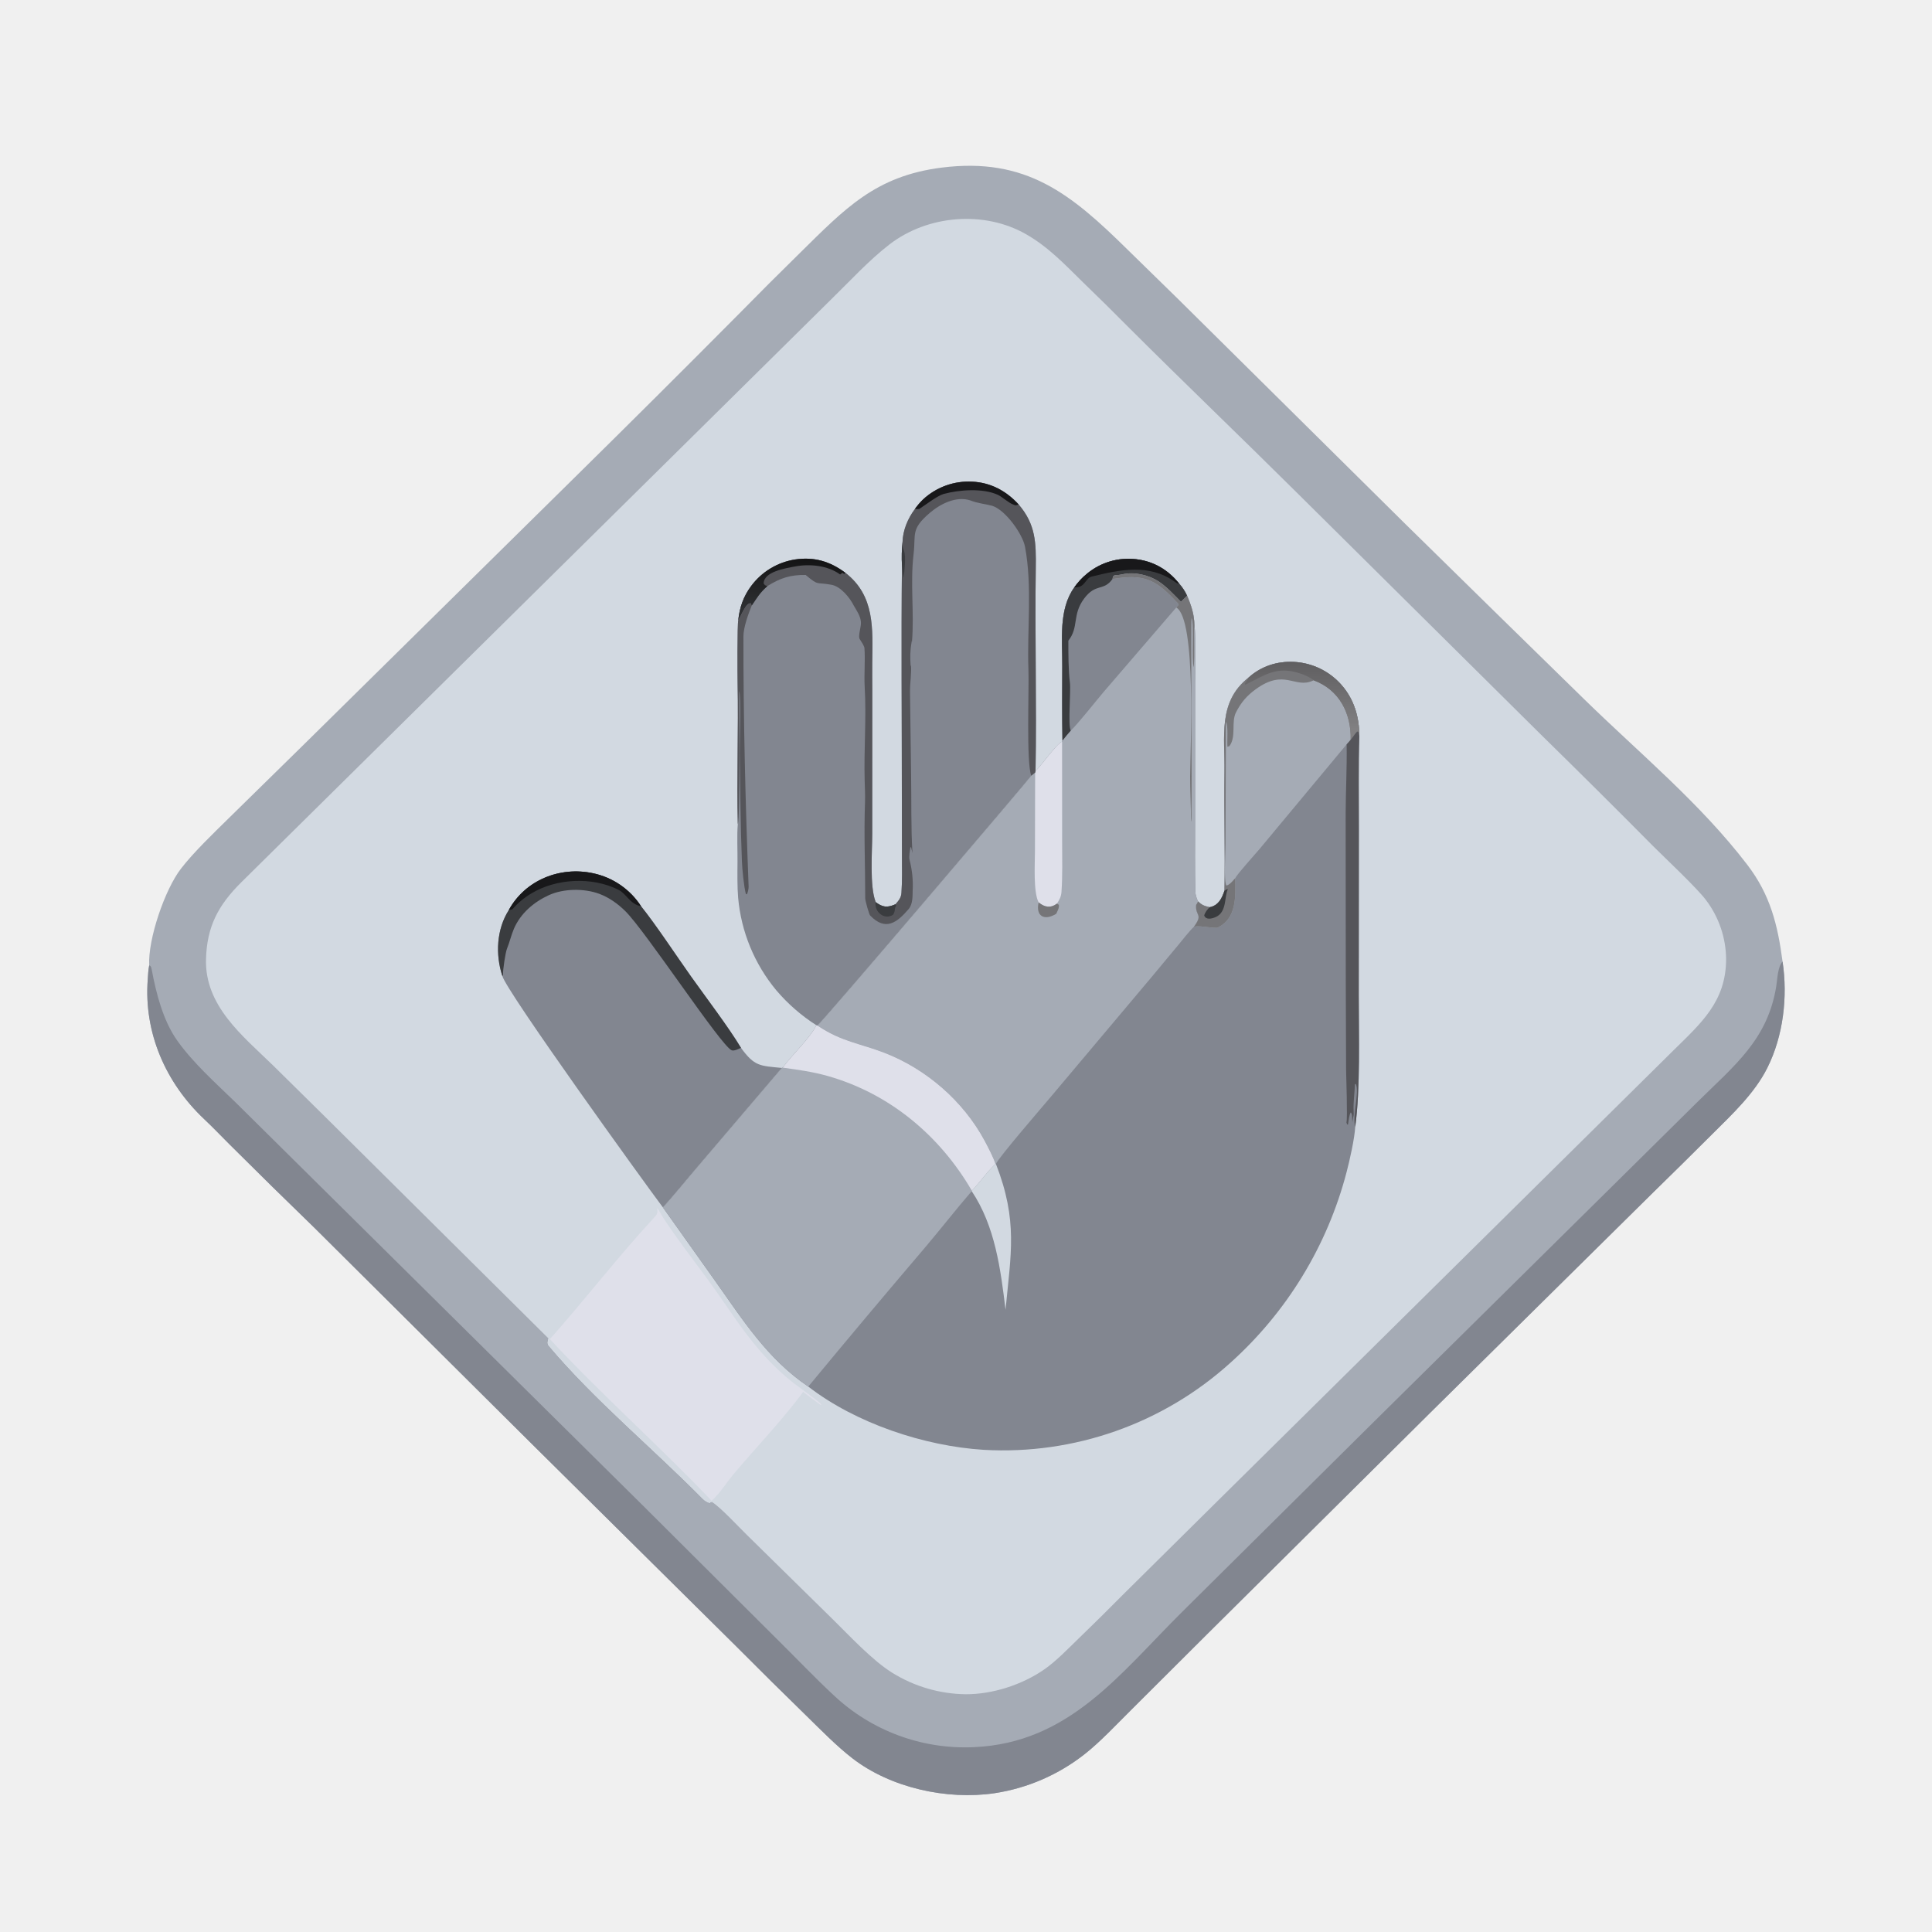
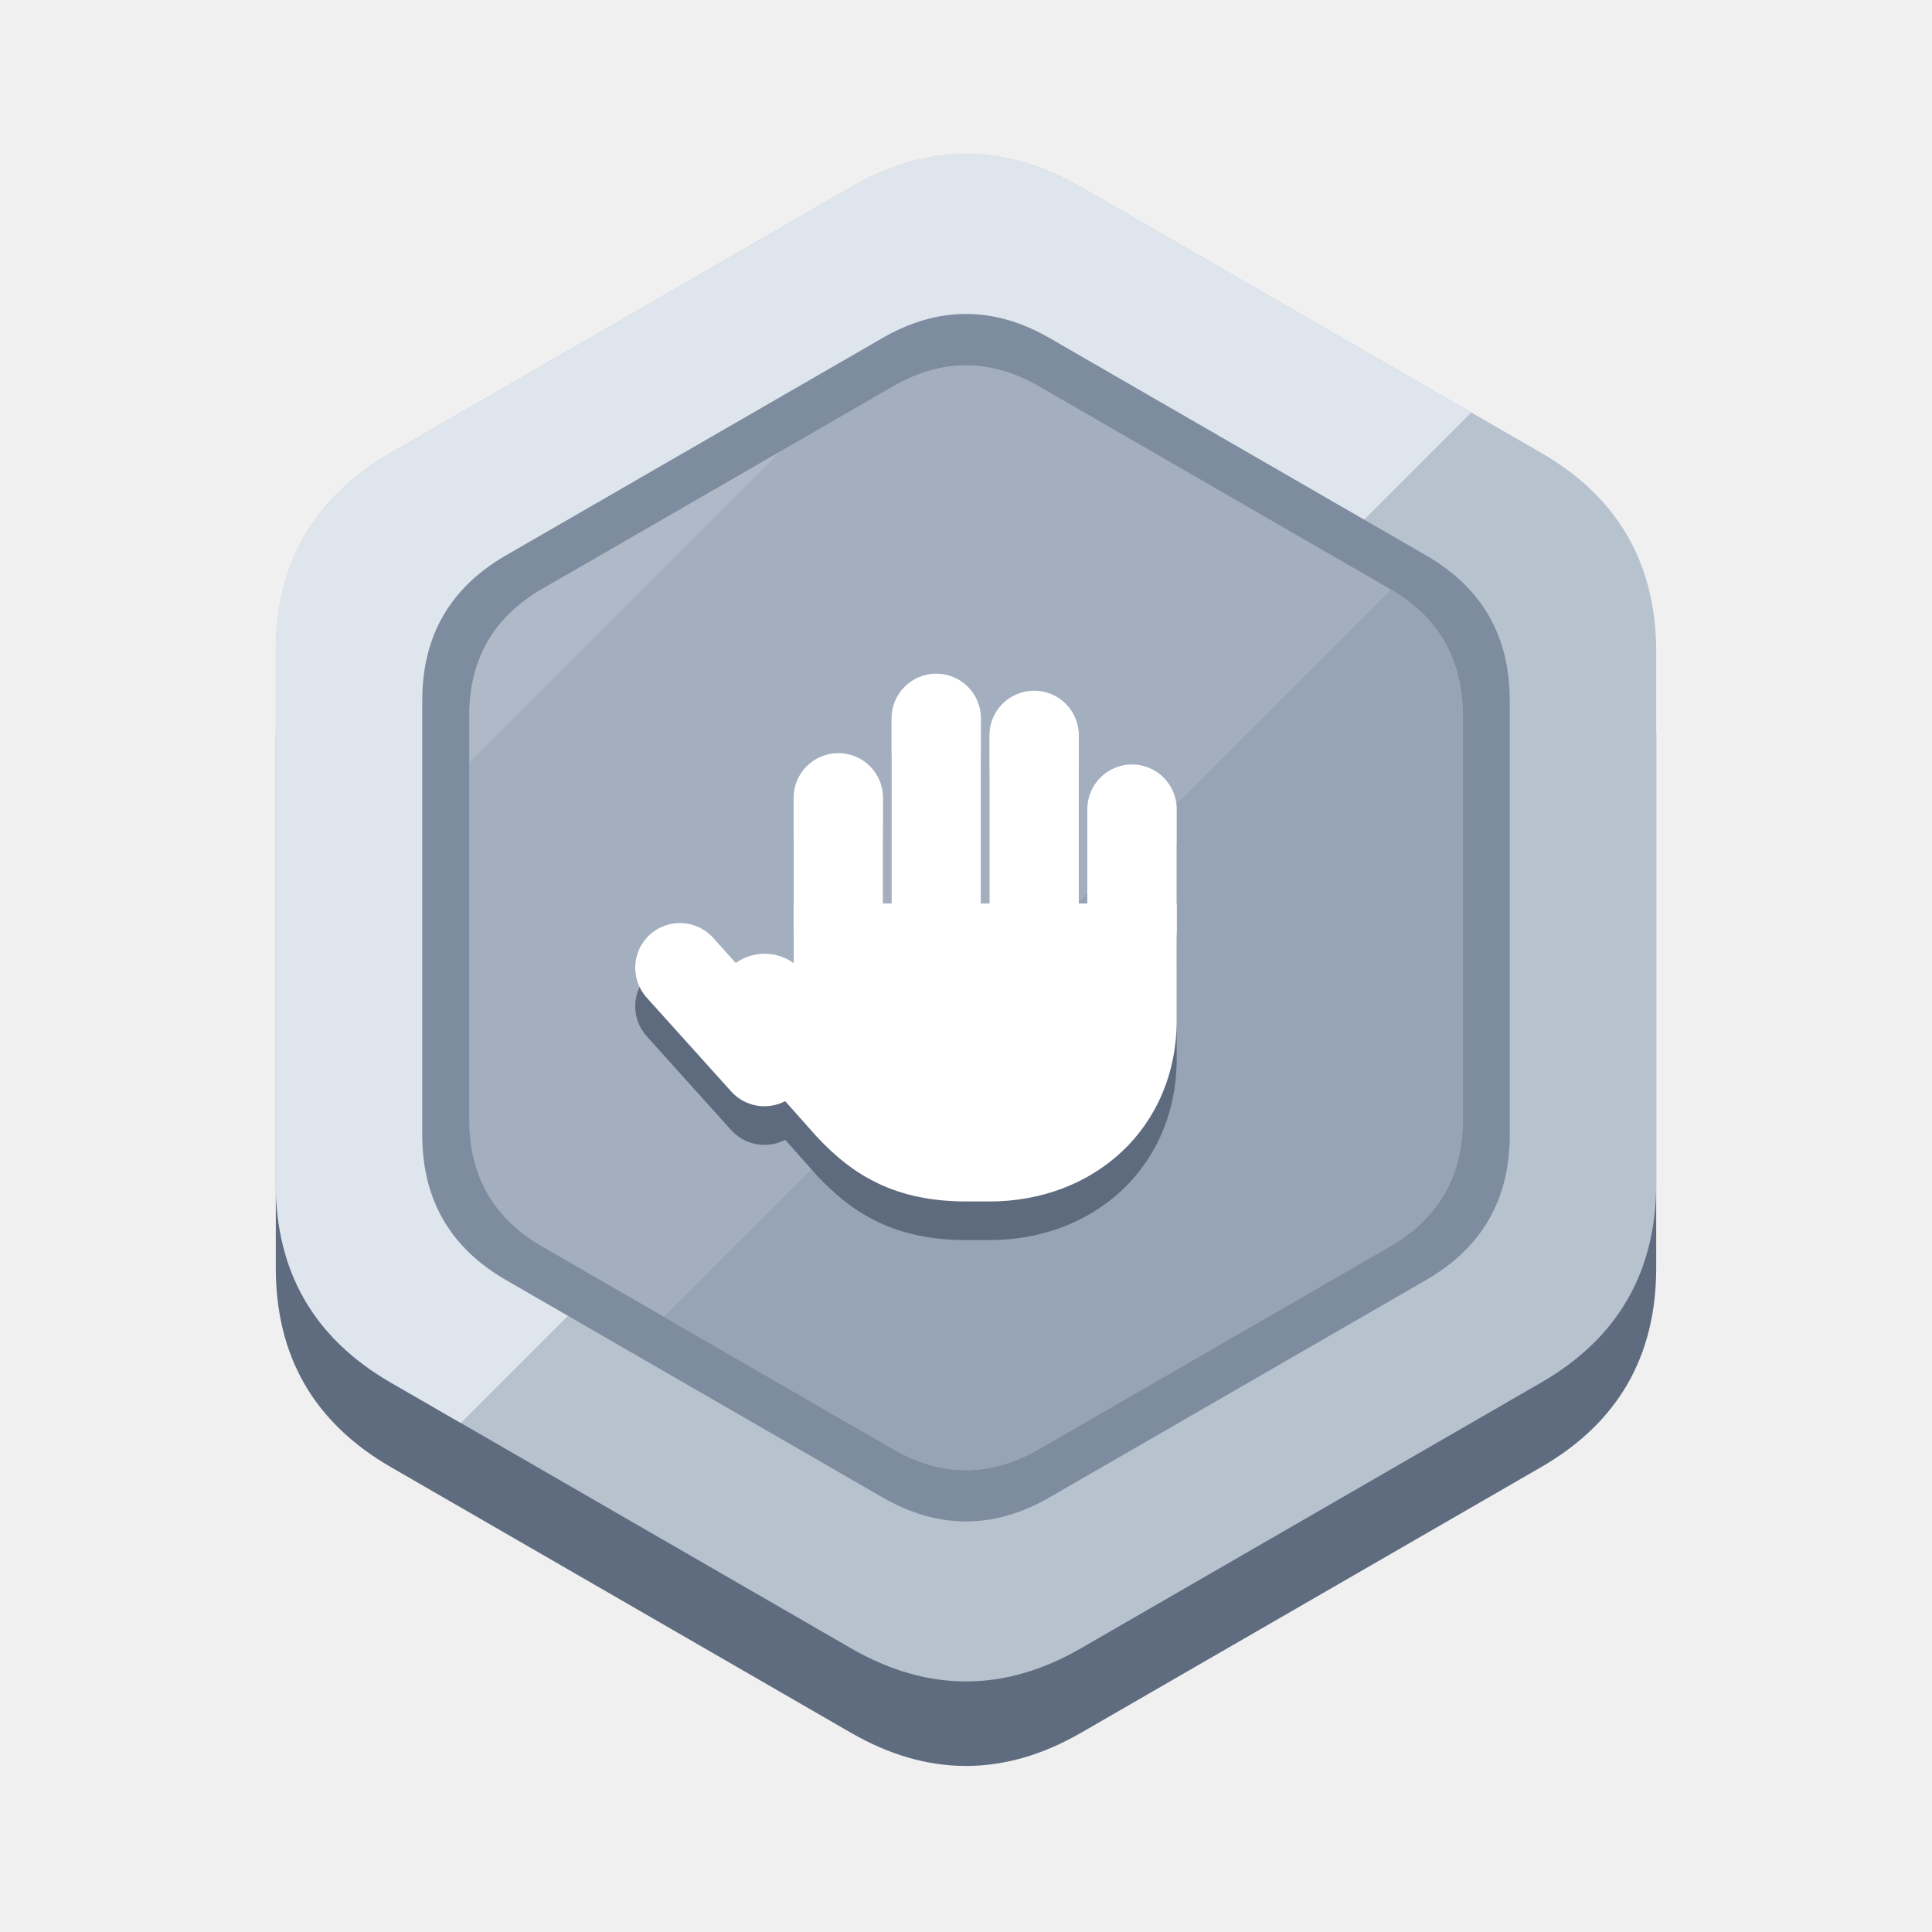
- <svg xmlns="http://www.w3.org/2000/svg" width="1024" height="1024" viewBox="0 0 1024 1024">
-   <path fill="#A5ABB5" d="M79.076 511.692C78.353 497.867 87.345 471.449 95.935 460.382C102.88 451.433 112.933 441.861 121.092 433.818L161.105 394.548L304.738 252.92C333.627 224.468 362.36 195.858 390.935 167.091C401.888 155.931 412.949 144.879 424.117 133.934C447.781 110.652 464.011 93.258 499.089 88.838C544.011 83.177 567.781 102.888 597.766 132.438L624.136 158.214L744.926 277.787C776.388 308.734 808.005 339.644 839.607 370.555C868.831 399.14 901.059 425.592 926.122 458.364C938.324 474.32 942.227 490.211 944.79 509.627C947.615 528.281 945.2 549.066 936.717 565.998C929.896 579.611 918.054 590.624 907.393 601.234C896.945 611.671 886.436 622.048 875.868 632.365L758.328 748.512L639.732 866.224L599.515 906.313C591.977 913.785 583.199 923.191 575.015 929.63C561.126 940.602 544.622 947.773 527.124 950.438C501.82 954.158 472.067 947.621 451.753 931.909C443.514 925.537 435.231 917.054 427.713 909.702C415.132 897.449 402.648 885.097 390.261 872.647L282.267 765.703L166.867 650.978C151.672 636.265 136.588 621.439 121.614 606.501C117.231 602.13 112.75 597.428 108.307 593.247C87.822 573.97 76.17 547.386 78.312 519.121C78.505 516.579 78.541 514.246 79.076 511.692Z" />
-   <path fill="#828690" d="M944.79 509.627C947.615 528.281 945.2 549.066 936.717 565.998C929.896 579.611 918.054 590.624 907.393 601.234C896.945 611.671 886.436 622.048 875.868 632.365L758.328 748.512L639.732 866.224L599.515 906.313C591.977 913.785 583.199 923.191 575.015 929.63C561.126 940.602 544.622 947.773 527.124 950.438C501.82 954.158 472.067 947.621 451.753 931.909C443.514 925.537 435.231 917.054 427.713 909.702C415.132 897.449 402.648 885.097 390.261 872.647L282.267 765.703L166.867 650.978C151.672 636.265 136.588 621.439 121.614 606.501C117.231 602.13 112.75 597.428 108.307 593.247C87.822 573.97 76.17 547.386 78.312 519.121C78.505 516.579 78.541 514.246 79.076 511.692C79.916 511.758 80.243 512.944 80.389 513.74C82.688 526.283 86.43 540.908 93.851 551.401C102.394 563.48 114.45 574.158 124.989 584.412L340.144 797.365L413.12 870.066C422.735 879.56 431.9 889.255 441.873 898.516C461.836 917.328 488.565 927.257 515.969 926.04C566.785 923.921 593.491 887.119 626.648 854.246L728.259 753.497L857.557 625.735L899.786 583.964C919.181 564.798 936.921 551.083 941.449 522.732C942.089 518.724 942.206 512.438 944.79 509.627Z" />
-   <path fill="#D2D9E1" d="M290.75 709.438L172.664 592.253L144.753 564.728C128.54 548.95 108.473 533.162 109.188 508.299C109.686 490.988 115.707 479.782 127.746 467.769L367.688 230.68L440.178 159.027C450.209 149.274 460.444 138.021 471.443 129.547C491.671 113.961 521.587 111.422 543.837 124.142C555.703 130.926 564.329 140.144 573.938 149.561C582.004 157.342 589.982 165.215 597.87 173.177C627.315 202.593 657.379 231.353 686.894 260.656L817.391 390.011C837.177 409.389 856.817 428.915 876.31 448.587C882.936 455.197 899.526 470.719 904.318 477.2C911.075 486.175 914.775 497.081 914.872 508.315C914.867 530.883 901.546 542.346 886.846 556.837L648.216 792.72L595.229 845.175C587.42 853.075 579.519 860.884 571.527 868.601C566.02 873.935 559.705 880.502 553.51 884.807C541.774 892.961 526.059 898.061 511.794 897.979C498.102 897.806 484.716 893.908 473.073 886.702C462.394 880.141 450.28 866.976 440.975 857.857L396.119 813.788C391.826 809.643 381.691 798.618 377.147 795.957L376.003 796.518C374.783 796.085 373.546 795.39 372.631 794.461C345.743 767.184 315.666 742.552 290.917 713.266C289.895 712.057 290.438 710.718 290.75 709.438Z" />
-   <path fill="#DFE0EA" d="M291.441 709.768C310.141 688.767 327.534 666.031 346.728 645.324C348.519 643.392 348.68 642.737 348.21 640.206C349.486 641.627 350.615 644.062 351.748 645.791C360.593 659.279 370.895 671.992 380.118 685.125C387.359 695.435 392.935 704.156 401.154 713.977C406.559 720.507 412.579 726.502 419.132 731.879C421.985 734.253 434.288 742.859 435.355 744.351L434.969 744.644C432.062 742.491 428.458 739.972 425.709 737.717C414.939 752.374 400.635 767.273 388.817 781.317C384.373 786.6 382.03 791.051 377.152 795.425L377.147 795.957L376.003 796.518C374.783 796.085 373.546 795.39 372.631 794.461C345.743 767.184 315.666 742.552 290.917 713.266C289.895 712.057 290.438 710.718 290.75 709.438L291.441 709.768Z" />
-   <path fill="#D2D9E1" d="M290.75 709.438L291.441 709.768C318.492 738.876 349.683 766.611 377.152 795.425L377.147 795.957L376.003 796.518C374.783 796.085 373.546 795.39 372.631 794.461C345.743 767.184 315.666 742.552 290.917 713.266C289.895 712.057 290.438 710.718 290.75 709.438Z" />
-   <path fill="#828690" d="M569.42 311.294C571.313 308.59 573.572 306.161 576.132 304.078C583.4 298.053 592.824 295.281 602.197 296.41C611.478 297.476 619.207 302.082 624.986 309.343C626.528 310.968 628.327 313.7 629.187 315.764C631.404 320.93 632.99 325.669 633.052 331.393C633.993 337.385 633.478 355.225 633.441 362.099L633.425 435.112C633.431 447.45 633.28 460.165 633.563 472.501C633.607 474.425 634.213 476.017 634.967 477.776C637.212 479.805 638.273 480.19 641.244 480.841C645.84 479.839 647.614 476.208 648.989 472.095C649.462 451.19 648.643 430.049 648.99 409.132C649.297 390.674 645.292 372.02 661.778 359.129C668.502 353.05 677.001 350.365 685.984 350.837C695.506 351.368 704.426 355.664 710.777 362.778C717.597 370.377 720.481 379.989 720.454 390.085C719.944 405.837 720.241 423.059 720.219 438.905L720.162 527.682C720.156 548.763 721.082 576.959 718.303 597.219C717.917 603.716 715.384 614.875 713.714 621.262C703.521 660.299 682.066 695.474 652.022 722.403C616.384 754.597 569.337 771.178 521.388 768.442C489.817 766.465 453.514 754.348 428.407 734.918C406.686 720.251 393.652 699.492 378.856 678.647L351.321 639.91C356.97 633.85 364.257 624.76 369.901 618.203L414.372 566.027L414.867 565.876C419.981 558.866 429.578 550.051 432.687 543.391L433.232 543.542C435.843 541.718 546.212 412.062 546.591 411.158L548.648 409.442L548.858 408.685C551.785 406.007 560.229 393.947 562.923 393.117L563.128 392.518C562.887 379.599 562.947 366.135 563.019 353.213C563.096 339.48 560.954 322.948 569.42 311.294Z" />
-   <path fill="#A5ABB5" d="M569.42 311.294C571.313 308.59 573.572 306.161 576.132 304.078C583.4 298.053 592.824 295.281 602.197 296.41C611.478 297.476 619.207 302.082 624.986 309.343C626.528 310.968 628.327 313.7 629.187 315.764C631.404 320.93 632.99 325.669 633.052 331.393C633.993 337.385 633.478 355.225 633.441 362.099L633.425 435.112C633.431 447.45 633.28 460.165 633.563 472.501C633.607 474.425 634.213 476.017 634.967 477.776C634.62 478.651 634.593 478.841 633.992 479.567C633.408 485.721 637.941 484.196 632.768 491.26C630.774 492.985 626.462 498.508 624.574 500.791L609.539 518.849L557.078 581.185C553.1 585.935 529.021 613.768 527.869 616.92L527.589 616.94C526.818 613.989 523.21 607.124 521.73 604.388C510.453 583.545 490.953 566.623 468.849 558.062C456.002 553.087 446.048 552.105 433.809 543.933L433.232 543.542C435.843 541.718 546.212 412.062 546.591 411.158L548.648 409.442L548.858 408.685C551.785 406.007 560.229 393.947 562.923 393.117L563.128 392.518C562.887 379.599 562.947 366.135 563.019 353.213C563.096 339.48 560.954 322.948 569.42 311.294Z" />
-   <path fill="#828690" d="M569.42 311.294C571.313 308.59 573.572 306.161 576.132 304.078C583.4 298.053 592.824 295.281 602.197 296.41C611.478 297.476 619.207 302.082 624.986 309.343C626.528 310.968 628.327 313.7 629.187 315.764L625.935 318.93C622.274 315.2 618.394 310.992 614.11 308.157C608.8 304.704 601.234 302.965 594.99 304.366C593.29 304.747 592.542 304.821 590.828 304.85C589.583 305.725 590.06 305.135 589.642 306.887L591.924 306.543C608.119 304.073 614.022 308.748 624.574 320.045C624.603 321.074 624.43 320.778 623.435 321.996L584.868 366.833C581.051 371.331 571.315 383.666 567.53 387.225C565.902 389.006 564.613 390.637 563.128 392.518C562.887 379.599 562.947 366.135 563.019 353.213C563.096 339.48 560.954 322.948 569.42 311.294Z" />
-   <path fill="#3A3C3F" d="M569.42 311.294C571.313 308.59 573.572 306.161 576.132 304.078C583.4 298.053 592.824 295.281 602.197 296.41C611.478 297.476 619.207 302.082 624.986 309.343C626.528 310.968 628.327 313.7 629.187 315.764L625.935 318.93C622.274 315.2 618.394 310.992 614.11 308.157C608.8 304.704 601.234 302.965 594.99 304.366C593.29 304.747 592.542 304.821 590.828 304.85C589.583 305.725 590.06 305.135 589.642 306.887C584.875 313.548 580.838 308.897 574.618 317.239C568.127 325.945 571.975 332.354 566.255 339.568C566.238 345.935 566.269 355.658 567.053 361.736C567.643 366.302 565.949 384.761 567.53 387.225C565.902 389.006 564.613 390.637 563.128 392.518C562.887 379.599 562.947 366.135 563.019 353.213C563.096 339.48 560.954 322.948 569.42 311.294Z" />
-   <path fill="#18181A" d="M569.42 311.294C571.313 308.59 573.572 306.161 576.132 304.078C583.4 298.053 592.824 295.281 602.197 296.41C611.478 297.476 619.207 302.082 624.986 309.343C623.679 309.202 623.827 309.141 622.654 308.316C608.84 298.61 593.836 301.906 578.632 305.588C575.103 306.442 575.254 311.727 569.42 311.294Z" />
-   <path fill="#DFE0EA" d="M548.858 408.685C551.785 406.007 560.229 393.947 562.923 393.117L562.958 446.38C562.962 454.983 563.214 464.265 562.598 472.825C562.424 475.253 561.51 476.89 560.236 478.919C556.737 481.489 553.649 480.856 550.499 478.293C547.606 472.745 548.534 457.938 548.546 451.148L548.648 409.442L548.858 408.685Z" />
-   <path fill="#757578" d="M589.642 306.887C590.06 305.135 589.583 305.725 590.828 304.85C592.542 304.821 593.29 304.747 594.99 304.366C601.234 302.965 608.8 304.704 614.11 308.157C618.394 310.992 622.274 315.2 625.935 318.93L629.187 315.764C631.404 320.93 632.99 325.669 633.052 331.393C632.68 338.503 633.269 346.58 632.708 353.618C631.522 351.22 632.987 329.742 631.554 327.61C631.102 328.138 631.852 420.855 631.519 429.226C631.46 430.711 631.777 433.799 631.267 435.623C631.294 428.27 630.746 418.783 630.786 411.5C630.862 397.315 634.27 328.036 623.435 321.996C624.43 320.778 624.603 321.074 624.574 320.045C614.022 308.748 608.119 304.073 591.924 306.543L589.642 306.887Z" />
-   <path fill="#757578" d="M550.499 478.293C553.649 480.856 556.737 481.489 560.236 478.919L561.192 479.563C561.517 481.119 560.521 482.766 559.838 484.31C553.64 488.174 548.798 485.738 550.499 478.293Z" />
-   <path fill="#A5ABB5" d="M432.687 543.391L433.232 543.542L433.809 543.933C446.048 552.105 456.002 553.087 468.849 558.062C490.953 566.623 510.453 583.545 521.73 604.388C523.21 607.124 526.818 613.989 527.589 616.94C522.364 621.906 519.498 626.535 515.093 631.088L515.027 631.346C506.902 640.726 498.662 651.326 490.513 660.939C469.627 685.443 448.924 710.104 428.407 734.918C406.686 720.251 393.652 699.492 378.856 678.647L351.321 639.91C356.97 633.85 364.257 624.76 369.901 618.203L414.372 566.027L414.867 565.876C419.981 558.866 429.578 550.051 432.687 543.391Z" />
-   <path fill="#DFE0EA" d="M432.687 543.391L433.232 543.542L433.809 543.933C446.048 552.105 456.002 553.087 468.849 558.062C490.953 566.623 510.453 583.545 521.73 604.388C523.21 607.124 526.818 613.989 527.589 616.94C522.364 621.906 519.498 626.535 515.093 631.088C498.11 601.884 471.509 579.587 438.699 570.296C430.833 568.068 422.941 566.991 414.867 565.876C419.981 558.866 429.578 550.051 432.687 543.391Z" />
-   <path fill="#A5ABB5" d="M661.778 359.129C668.502 353.05 677.001 350.365 685.984 350.837C695.506 351.368 704.426 355.664 710.777 362.778C717.597 370.377 720.481 379.989 720.454 390.085L719.94 387.864L719.302 387.72C717.798 389.333 717.251 390.532 715.884 392.084C715.548 392.479 714.045 394.308 713.754 394.516L667.718 449.832C665.46 452.549 655.712 463.281 654.697 465.444C654.873 475.084 655.556 487.035 645.118 491.755C640.842 491.815 634.797 490.334 632.768 491.26C637.941 484.196 633.408 485.721 633.992 479.567C634.593 478.841 634.62 478.651 634.967 477.776C637.212 479.805 638.273 480.19 641.244 480.841C645.84 479.839 647.614 476.208 648.989 472.095C649.462 451.19 648.643 430.049 648.99 409.132C649.297 390.674 645.292 372.02 661.778 359.129Z" />
-   <path fill="#757578" d="M661.778 359.129C668.502 353.05 677.001 350.365 685.984 350.837C695.506 351.368 704.426 355.664 710.777 362.778C717.597 370.377 720.481 379.989 720.454 390.085L719.94 387.864L719.302 387.72C717.798 389.333 717.251 390.532 715.884 392.084C716.208 378.058 709.859 365.598 696.26 360.572C696.104 360.645 695.949 360.721 695.792 360.793C686.238 365.129 680.874 354.16 665.542 365.325C660.769 368.802 657.81 372.315 655.118 377.531C652.426 382.747 655.404 390.401 651.602 395.472L650.551 395.808C650.315 392.341 651.043 384.615 649.784 382.551L649.537 447.623C649.553 451.516 648.559 467.307 650.025 469.359C651.788 468.969 653.369 466.898 654.697 465.444C654.873 475.084 655.556 487.035 645.118 491.755C640.842 491.815 634.797 490.334 632.768 491.26C637.941 484.196 633.408 485.721 633.992 479.567C634.593 478.841 634.62 478.651 634.967 477.776C637.212 479.805 638.273 480.19 641.244 480.841C645.84 479.839 647.614 476.208 648.989 472.095C649.462 451.19 648.643 430.049 648.99 409.132C649.297 390.674 645.292 372.02 661.778 359.129Z" />
+ <svg xmlns="http://www.w3.org/2000/svg" viewBox="0 0 160 160" width="160" height="160">
  <defs>
-     <linearGradient id="gradient_0" gradientUnits="userSpaceOnUse" x1="689.378" y1="351.511" x2="689.182" y2="386.332">
-       <stop offset="0" stop-color="#605F61" />
-       <stop offset="1" stop-color="#818082" />
-     </linearGradient>
+     <clipPath id="A-motricite-argent-o">
+       <path d="M70.47 15.50Q80.00 10.00 89.53 15.50L127.63 37.50Q137.16 43.00 137.16 54.00L137.16 98.00Q137.16 109.00 127.63 114.50L89.53 136.50Q80.00 142.00 70.47 136.50L32.37 114.50Q22.84 109.00 22.84 98.00L22.84 54.00Q22.84 43.00 32.37 37.50Z" />
+     </clipPath>
+     <clipPath id="A-motricite-argent-f">
+       <path d="M73.94 32.00Q80.00 28.50 86.06 32.00L115.07 48.75Q121.14 52.25 121.14 59.25L121.14 92.75Q121.14 99.75 115.07 103.25L86.06 120.00Q80.00 123.50 73.94 120.00L44.93 103.25Q38.86 99.75 38.86 92.75L38.86 59.25Q38.86 52.25 44.93 48.75Z" />
+     </clipPath>
  </defs>
-   <path fill="url(#gradient_0)" d="M661.778 359.129C668.502 353.05 677.001 350.365 685.984 350.837C695.506 351.368 704.426 355.664 710.777 362.778C717.597 370.377 720.481 379.989 720.454 390.085L719.94 387.864L719.302 387.72C717.798 389.333 717.251 390.532 715.884 392.084C716.208 378.058 709.859 365.598 696.26 360.572C694.591 359.083 691.605 357.808 689.465 357.069C676.572 352.618 670.264 358.002 660.074 362.936L659.798 362.426C660.49 361.346 661.15 360.247 661.778 359.129Z" />
-   <path fill="#3A3C3F" d="M648.989 472.095C649.821 471.617 650.129 471.221 650.797 471.288C648.819 475.065 650.477 483.589 644.133 486.15C642.098 486.971 639.218 487.662 638.246 485.246C638.586 483.759 640.137 481.602 641.244 480.841C645.84 479.839 647.614 476.208 648.989 472.095Z" />
-   <path fill="#55555A" d="M715.884 392.084C717.251 390.532 717.798 389.333 719.302 387.72L719.94 387.864L720.454 390.085C719.944 405.837 720.241 423.059 720.219 438.905L720.162 527.682C720.156 548.763 721.082 576.959 718.303 597.219C716.627 592.04 720.651 578.741 718.628 574.556L718.14 574.558C718.006 579.197 717.2 584.366 717.454 588.878C717.639 592.184 717.303 590.803 716.935 593.823L716.821 594.805C716.495 592.802 716.993 590.836 715.962 589.572C715.11 590.568 714.732 594.437 714.449 596.069L713.984 595.958L713.65 594.923C714.29 592.747 713.503 570.474 713.46 566.965L713.291 520.529L713.226 431.137C713.289 418.22 713.933 407.745 713.754 394.516C714.045 394.308 715.548 392.479 715.884 392.084Z" />
-   <path fill="#D2D9E1" d="M527.589 616.94L527.869 616.92C539.621 647.162 535.755 664.587 532.956 694.217C530.351 672.687 527.44 649.877 515.027 631.346L515.093 631.088C519.498 626.535 522.364 621.906 527.589 616.94Z" />
-   <path fill="#828690" d="M484.915 269.789C485.941 268.263 487.872 266.002 489.232 264.73C496.296 258.178 505.716 254.772 515.336 255.294C525.167 255.78 533.31 260.202 539.894 267.372C548.982 277.959 549.171 287.733 548.981 301.182C548.478 336.946 549.484 372.942 548.858 408.685L548.648 409.442L546.591 411.158C546.212 412.062 435.843 541.718 433.232 543.542L432.687 543.391C424.746 538.323 417.604 532.101 411.494 524.931C399.892 510.997 392.821 493.853 391.226 475.792C390.743 470.242 390.837 462.631 390.892 456.9C390.951 450.842 390.545 442.673 391.041 436.833C390.433 412.396 391.442 386.736 390.948 362.201C390.874 358.519 390.716 331.161 391.305 328.67C391.991 321.988 394.036 316.126 398.065 310.698C403.699 303.053 412.136 297.954 421.524 296.521C431.675 295.042 439.992 297.58 448.104 303.626C463.837 315.848 462.499 333.352 462.3 351.273C462.246 356.143 462.314 361.152 462.32 366.036L462.296 441.935C462.288 451.435 460.86 469.73 464.094 478.019C464.11 478.06 464.109 478.105 464.117 478.147C467.893 480.977 470.264 481.168 474.595 479.299C476.259 477.38 477.604 475.899 477.784 473.279C478.232 466.793 478.083 459.976 478.056 453.476L478.001 421.342C478.012 380.87 477.624 339.912 478.053 299.489C477.849 295.772 477.914 291.039 478.355 287.35C478.531 281.013 481.146 274.819 484.915 269.789Z" />
-   <path fill="#55555A" d="M484.915 269.789C485.941 268.263 487.872 266.002 489.232 264.73C496.296 258.178 505.716 254.772 515.336 255.294C525.167 255.78 533.31 260.202 539.894 267.372C548.982 277.959 549.171 287.733 548.981 301.182C548.478 336.946 549.484 372.942 548.858 408.685L548.648 409.442L546.591 411.158C543.87 404.025 545.484 365.224 545.089 354.813C544.303 334.08 547.231 310.679 543.283 289.807C542.014 283.098 532.979 270.325 525.908 268.082C521.799 267.01 518.135 266.774 514.204 265.197C506.738 262.786 498.302 267.132 492.814 271.836C482.614 280.579 485.484 282.834 484.217 293.663C482.355 309.589 484.648 324.499 483.367 340.213L483.226 339.775C482.358 345.074 482.328 347.962 482.683 353.262L482.83 352.496C483.191 356.66 482.3 362.016 482.32 366.461L482.901 410.512C483.129 424.114 482.789 438.67 483.627 452.199L482.896 448.989L482.514 449.222C482.258 450.912 481.656 454.14 482.066 455.686C483.465 461.027 484.028 466.552 483.734 472.065C483.624 474.249 484.014 479.024 481.575 481.851C475.481 488.916 469.408 493.791 461.158 485.189C460.634 484.642 458.584 477.436 458.585 476.15C458.598 459.163 457.846 442.118 458.477 425.122C458.605 421.505 458.391 417.385 458.292 413.798C457.834 397.126 459.271 380.603 458.3 363.946C457.925 357.279 458.659 350.178 458.175 343.497C458.096 342.415 456.504 340.002 455.866 339.031C454.419 337.462 456.61 332.168 456.304 329.598C456.023 326.43 454.086 323.696 452.574 321.074C450.472 316.878 445.704 310.848 440.678 309.937C432.179 308.396 434.111 310.676 427.026 304.745C418.949 304.606 413.589 306.353 406.727 310.639C402.487 314.456 401.502 316.478 398.414 320.992L397.911 319.757C395.299 319.331 392.904 326.371 391.305 328.67C391.991 321.988 394.036 316.126 398.065 310.698C403.699 303.053 412.136 297.954 421.524 296.521C431.675 295.042 439.992 297.58 448.104 303.626C463.837 315.848 462.499 333.352 462.3 351.273C462.246 356.143 462.314 361.152 462.32 366.036L462.296 441.935C462.288 451.435 460.86 469.73 464.094 478.019C464.11 478.06 464.109 478.105 464.117 478.147C467.893 480.977 470.264 481.168 474.595 479.299C476.259 477.38 477.604 475.899 477.784 473.279C478.232 466.793 478.083 459.976 478.056 453.476L478.001 421.342C478.012 380.87 477.624 339.912 478.053 299.489C477.849 295.772 477.914 291.039 478.355 287.35C478.531 281.013 481.146 274.819 484.915 269.789Z" />
-   <defs>
-     <linearGradient id="gradient_1" gradientUnits="userSpaceOnUse" x1="420.297" y1="296.209" x2="418.029" y2="326.887">
-       <stop offset="0" stop-color="#141415" />
-       <stop offset="1" stop-color="#303235" />
-     </linearGradient>
-   </defs>
-   <path fill="url(#gradient_1)" d="M391.305 328.67C391.991 321.988 394.036 316.126 398.065 310.698C403.699 303.053 412.136 297.954 421.524 296.521C431.675 295.042 439.992 297.58 448.104 303.626L447.407 304.216L446.543 303.613L445.279 304.471C438.659 299.67 429.145 298.748 421.274 300.259C416.368 301.201 404.847 302.954 404.754 309.243C405.707 310.494 405.117 309.985 406.727 310.639C402.487 314.456 401.502 316.478 398.414 320.992L397.911 319.757C395.299 319.331 392.904 326.371 391.305 328.67Z" />
-   <path fill="#18181A" d="M484.915 269.789C485.941 268.263 487.872 266.002 489.232 264.73C496.296 258.178 505.716 254.772 515.336 255.294C525.167 255.78 533.31 260.202 539.894 267.372C538.146 267.963 538.653 268.05 536.841 267.335C534.451 266.39 530.903 263.211 529.02 262.331C521.018 258.592 508.481 259.56 500.211 261.794C496.794 262.717 490.384 267.753 487.183 269.782C486.263 269.785 485.507 269.787 484.915 269.789Z" />
-   <path fill="#3A3C3F" d="M464.117 478.147C467.893 480.977 470.264 481.168 474.595 479.299L475.05 480.005C473.633 482.102 474.96 482.28 473.326 484.859C468.668 487.864 463.213 483.148 464.117 478.147Z" />
-   <path fill="#3A3C3F" d="M478.053 299.489C477.849 295.772 477.914 291.039 478.355 287.35C478.373 289.436 478.228 289.596 479.012 291.509C480.387 294.866 479.307 302.643 479.011 306.205C478.426 303.539 478.289 302.166 478.053 299.489Z" />
-   <path fill="#55555A" d="M391.305 328.67C392.904 326.371 395.299 319.331 397.911 319.757L398.414 320.992C396.672 325.278 394.04 332.503 394.034 337.259C393.974 381.506 395.1 425.911 396.789 470.106C396.822 470.981 396.3 473.239 395.871 474.012L395.312 473.768C394.291 469.975 393.405 460.809 393.23 456.517C392.446 437.375 392.355 418.094 392.05 398.968C391.97 393.89 392.903 368.993 391.766 366.34C391.78 374.425 392.391 433.185 391.041 436.833C390.433 412.396 391.442 386.736 390.948 362.201C390.874 358.519 390.716 331.161 391.305 328.67Z" />
-   <path fill="#828690" d="M269.685 482.335C278.35 466.45 296.858 459.081 314.284 462.838C324.775 465.033 333.954 471.332 339.777 480.331C347.685 490.151 358.695 506.896 366.284 517.575C373.856 528.232 386.35 544.688 392.75 555.397C399.921 565.261 402.788 564.892 414.372 566.027L369.901 618.203C364.257 624.76 356.97 633.85 351.321 639.91C341.367 626.675 268.113 525.091 266.231 517.243C262.533 505.915 263.148 492.533 269.685 482.335Z" />
-   <path fill="#3A3C3F" d="M269.685 482.335C278.35 466.45 296.858 459.081 314.284 462.838C324.775 465.033 333.954 471.332 339.777 480.331C347.685 490.151 358.695 506.896 366.284 517.575C373.856 528.232 386.35 544.688 392.75 555.397C391.487 555.91 389.119 557.17 387.824 556.676C382.266 554.555 342.147 493.379 331.313 482.798C327.406 478.982 322.829 475.691 317.685 473.768C309.658 470.767 298.629 470.901 290.836 474.483C282.928 478.116 275.895 484.117 272.4 492.236C270.921 495.672 270.121 499.391 268.704 502.844C267.877 504.859 266.476 514.346 266.61 516.477C266.619 516.611 266.65 516.743 266.67 516.876L266.231 517.243C262.533 505.915 263.148 492.533 269.685 482.335Z" />
-   <path fill="#18181A" d="M269.685 482.335C278.35 466.45 296.858 459.081 314.284 462.838C324.775 465.033 333.954 471.332 339.777 480.331C333.902 479.283 332.106 473.774 327.812 471.616C313.651 464.501 294.778 465.64 281.72 473.482C277.906 475.735 274.48 478.59 271.575 481.934C270.806 482.137 270.474 482.276 269.685 482.335Z" />
+   <g fill="#5F6C80" transform="translate(0 7)">
+     <path d="M70.47 15.50Q80.00 10.00 89.53 15.50L127.63 37.50Q137.16 43.00 137.16 54.00L137.16 98.00Q137.16 109.00 127.63 114.50L89.53 136.50Q80.00 142.00 70.47 136.50L32.37 114.50Q22.84 109.00 22.84 98.00L22.84 54.00Q22.84 43.00 32.37 37.50Z" />
+   </g>
+   <g fill="#B7C2CF">
+     <path d="M70.47 15.50Q80.00 10.00 89.53 15.50L127.63 37.50Q137.16 43.00 137.16 54.00L137.16 98.00Q137.16 109.00 127.63 114.50L89.53 136.50Q80.00 142.00 70.47 136.50L32.37 114.50Q22.84 109.00 22.84 98.00L22.84 54.00Q22.84 43.00 32.37 37.50Z" />
+   </g>
+   <g fill="#DFE5EC" clip-path="url(#A-motricite-argent-o)">
+     <polygon points="480,-324 -320,476 -320,-324" />
+   </g>
+   <g fill="#7E8C9F">
+     <path d="M73.07 28.00Q80.00 24.00 86.93 28.00L118.11 46.00Q125.03 50.00 125.03 58.00L125.03 94.00Q125.03 102.00 118.11 106.00L86.93 124.00Q80.00 128.00 73.07 124.00L41.89 106.00Q34.97 102.00 34.97 94.00L34.97 58.00Q34.97 50.00 41.89 46.00Z" />
+   </g>
+   <g fill="#A3AFBF">
+     <path d="M73.94 32.00Q80.00 28.50 86.06 32.00L115.07 48.75Q121.14 52.25 121.14 59.25L121.14 92.75Q121.14 99.75 115.07 103.25L86.06 120.00Q80.00 123.50 73.94 120.00L44.93 103.25Q38.86 99.75 38.86 92.75L38.86 59.25Q38.86 52.25 44.93 48.75Z" />
+   </g>
+   <g fill="#97A4B5" clip-path="url(#A-motricite-argent-f)">
+     <polygon points="480,-316 -320,484 480,476" />
+   </g>
+   <g fill="#FFFFFF" fill-opacity="0.13" clip-path="url(#A-motricite-argent-f)">
+     <polygon points="20,70 74,16 86,16 20,82" />
+   </g>
+   <g fill="#5E6B7E" stroke="#5E6B7E" stroke-width="0" transform="translate(52.80 51.00) scale(2.35)">
+     <rect x="5.5" y="6.2" width="3.15" height="7.8" rx="1.575" />
+     <rect x="8.95" y="3.4" width="3.15" height="10.6" rx="1.575" />
+     <rect x="12.4" y="4.0" width="3.15" height="10.0" rx="1.575" />
+     <rect x="15.85" y="6.6" width="3.15" height="7.4" rx="1.575" />
+     <path d="M5.5 11.5H19V15.6c0 3.8-2.9 6.4-6.6 6.4h-.8c-2.5 0-4-.9-5.3-2.3L3.1 16.1a1.75 1.75 0 0 1 2.4-2.5l0 0V11.5z" />
+     <rect x="1.4" y="11.6" width="3.15" height="7.6" rx="1.575" transform="rotate(-42 3 15.4)" />
+   </g>
+   <g transform="translate(52.80 47.80) scale(2.35)">
+     <g fill="#FFFFFF" stroke="#FFFFFF" stroke-width="0">
+       <rect x="5.5" y="6.2" width="3.15" height="7.8" rx="1.575" />
+     </g>
+     <g fill="#FFFFFF" stroke="#FFFFFF" stroke-width="0">
+       <rect x="8.95" y="3.4" width="3.15" height="10.6" rx="1.575" />
+     </g>
+     <g fill="#FFFFFF" stroke="#FFFFFF" stroke-width="0">
+       <rect x="12.4" y="4.0" width="3.15" height="10.0" rx="1.575" />
+     </g>
+     <g fill="#FFFFFF" stroke="#FFFFFF" stroke-width="0">
+       <rect x="15.85" y="6.6" width="3.15" height="7.4" rx="1.575" />
+     </g>
+     <g fill="#FFFFFF" stroke="#FFFFFF" stroke-width="0">
+       <path d="M5.5 11.5H19V15.6c0 3.8-2.9 6.4-6.6 6.4h-.8c-2.5 0-4-.9-5.3-2.3L3.1 16.1a1.75 1.75 0 0 1 2.4-2.5l0 0V11.5z" />
+     </g>
+     <g fill="#FFFFFF" stroke="#FFFFFF" stroke-width="0">
+       <rect x="1.4" y="11.6" width="3.15" height="7.6" rx="1.575" transform="rotate(-42 3 15.4)" />
+     </g>
+   </g>
</svg>
